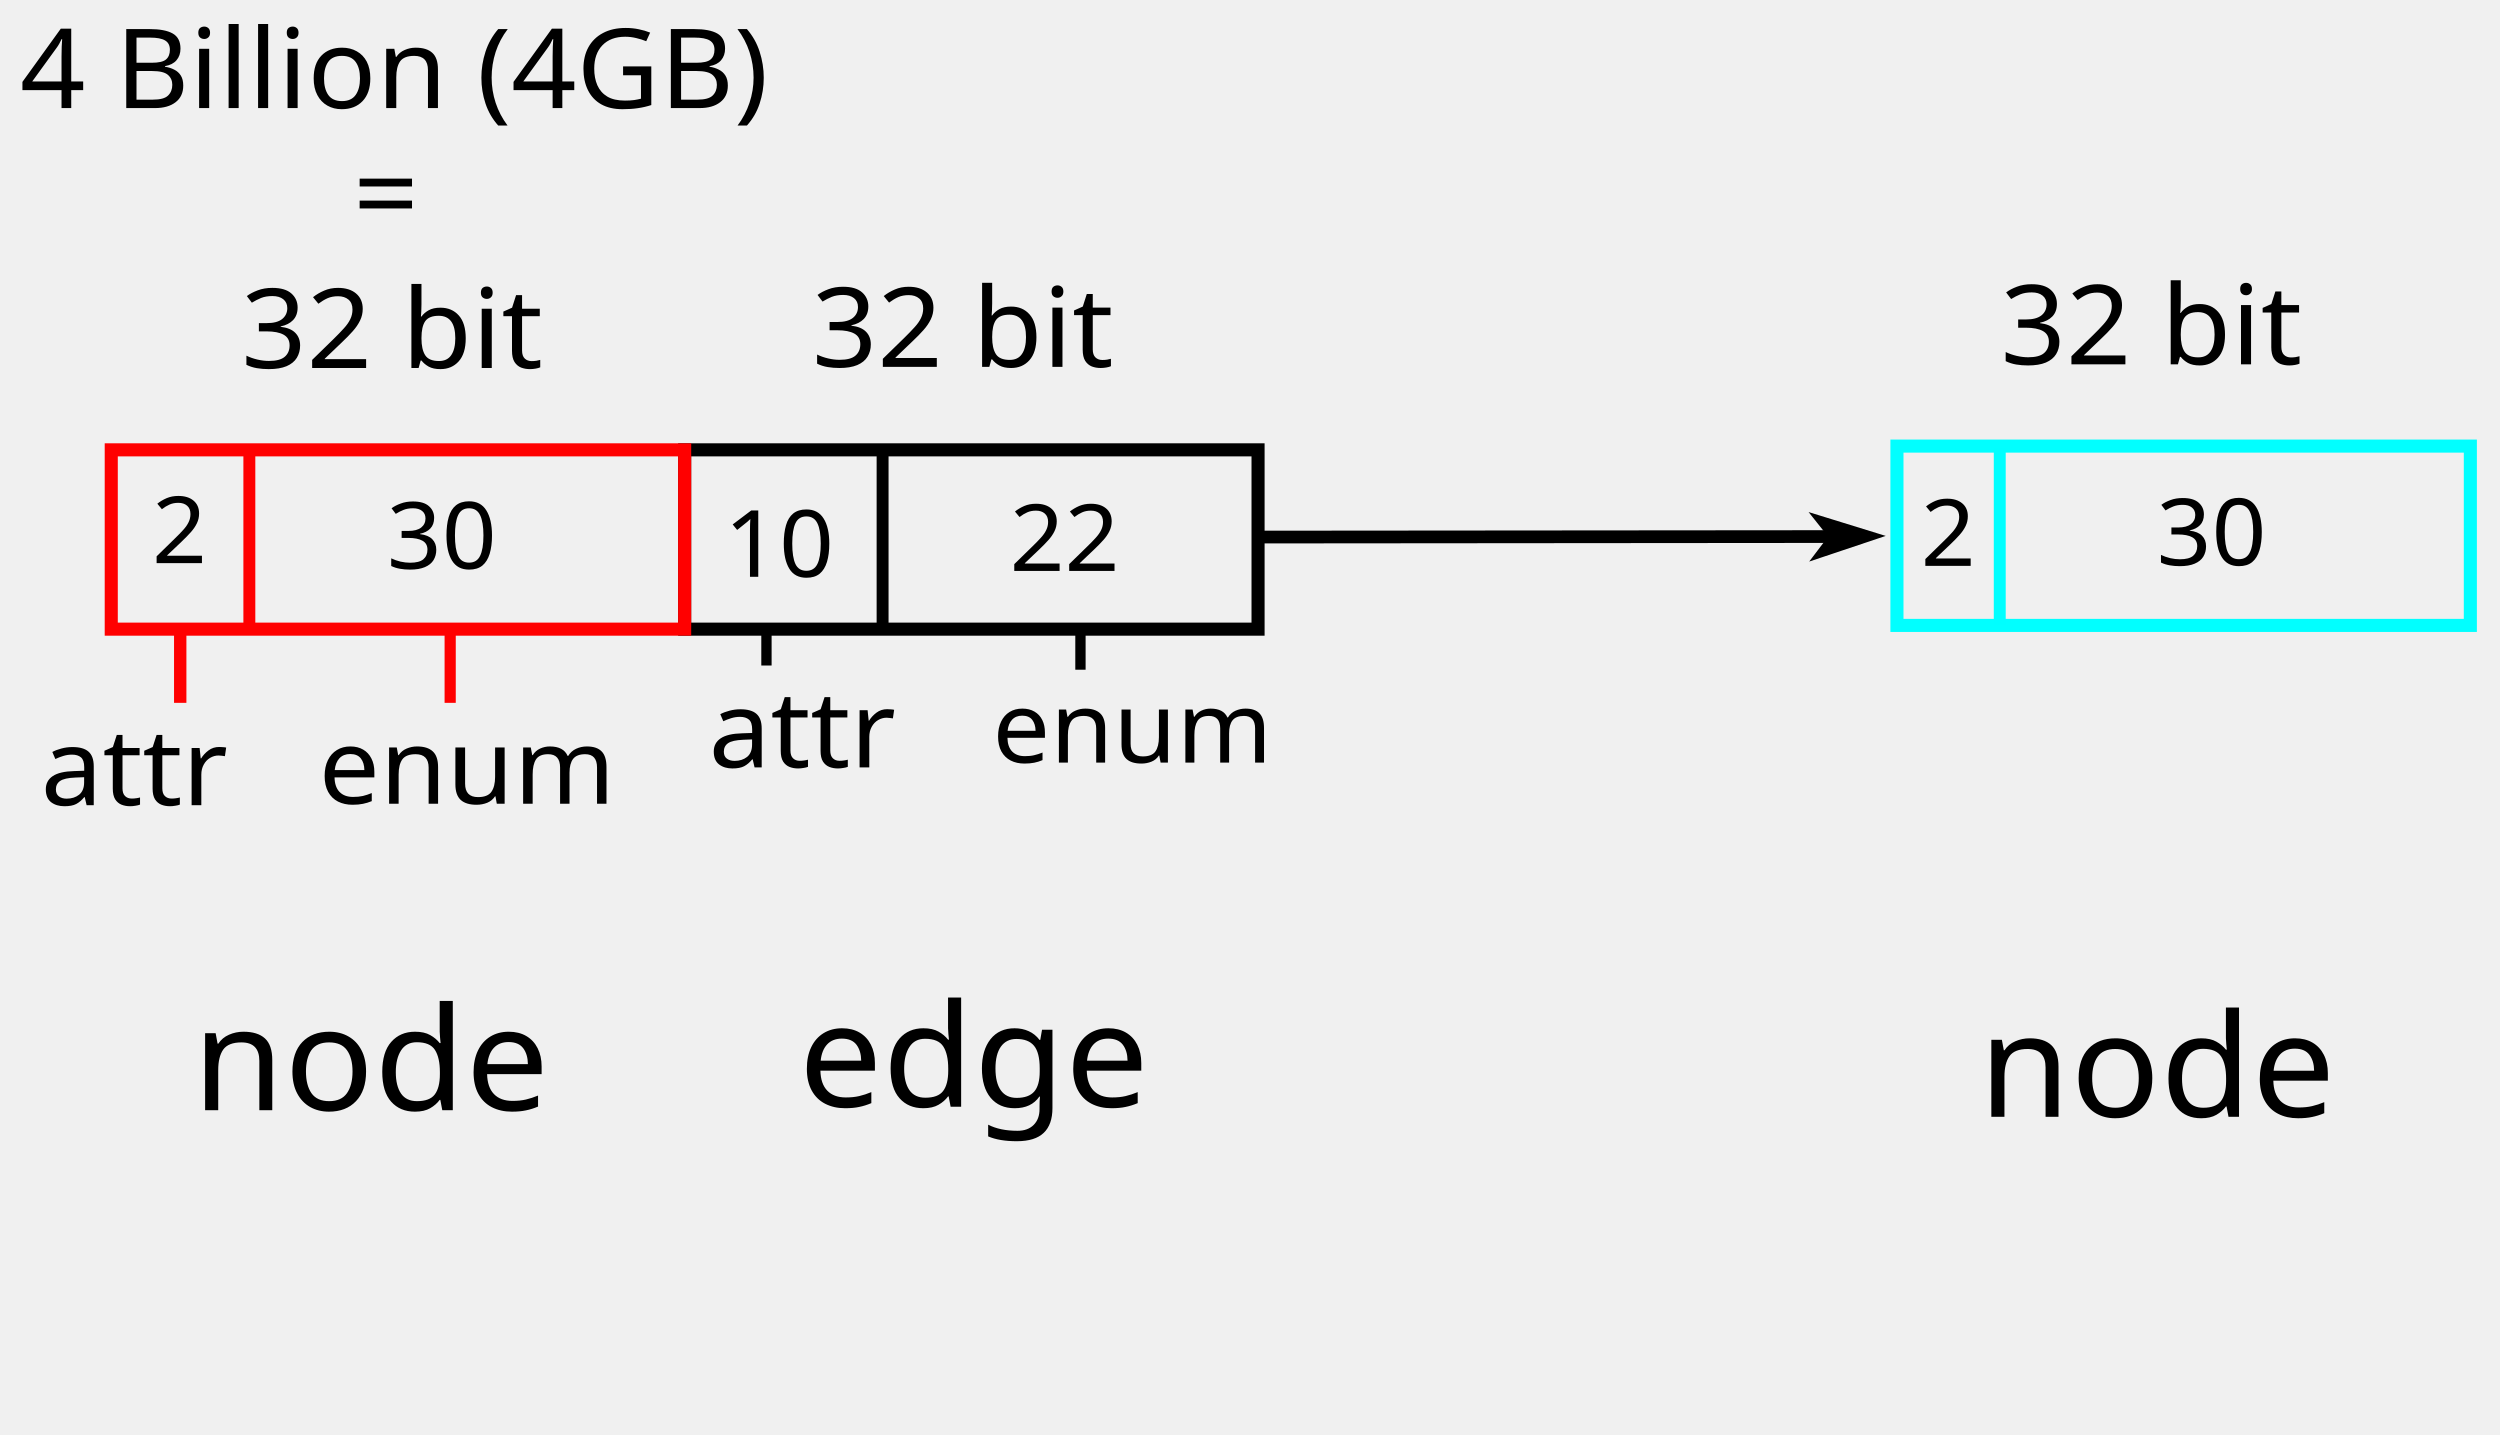
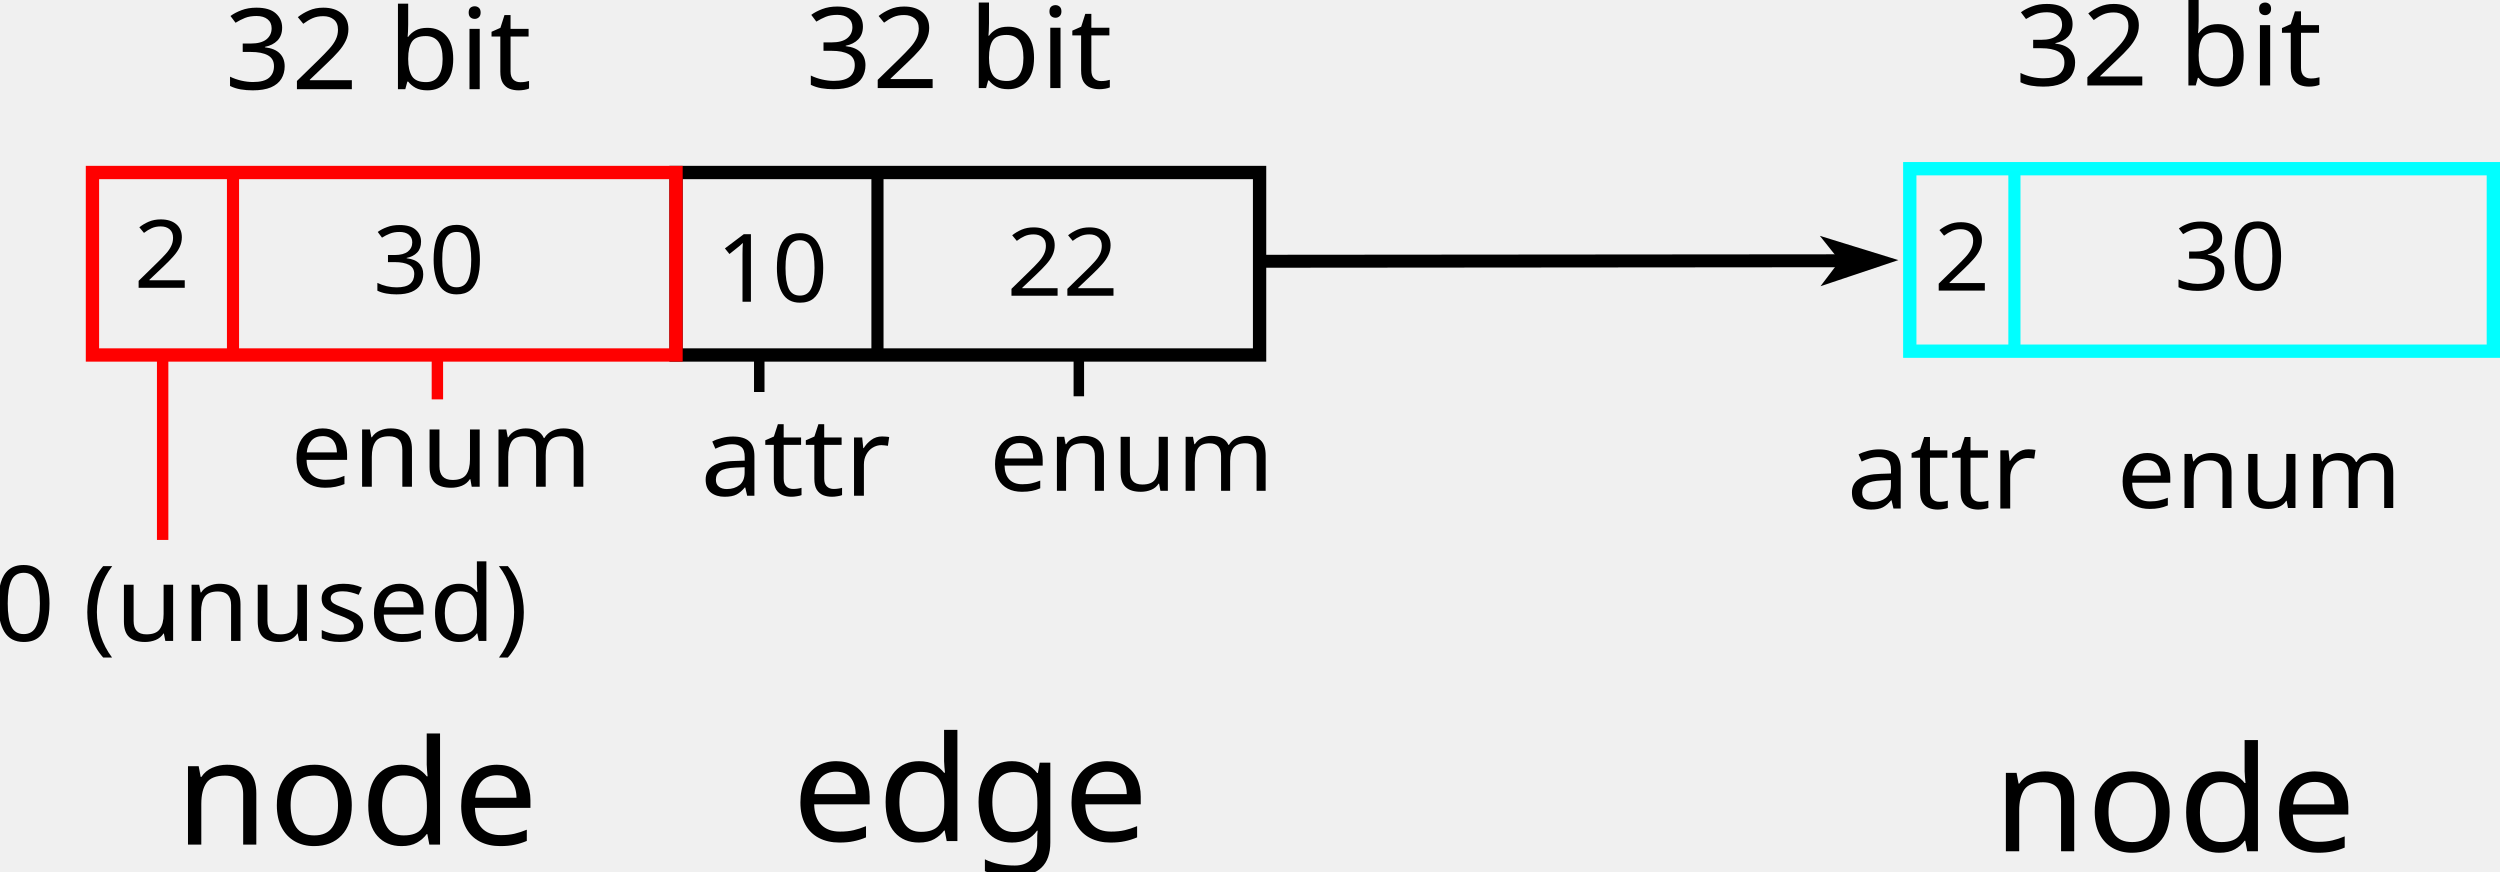
- <svg xmlns="http://www.w3.org/2000/svg" width="446px" height="256px" version="1.1" id="svg68">
+ <svg xmlns="http://www.w3.org/2000/svg" width="438.235" height="152.765" version="1.1" id="svg68">
  <defs id="defs30" />
-   <rect y="80.252" x="122.142" height="31.989" width="102.295" id="rect4530-5-2-3-9" style="fill:#ffffff;fill-opacity:0.028;stroke:#000000;stroke-width:2.333;stroke-miterlimit:4;stroke-dasharray:none;stroke-opacity:1" />
-   <rect y="80.252" x="19.847" height="31.989" width="102.295" id="rect4530-3-3-6-4" style="fill:#ffffff;fill-opacity:0.028;stroke:#ff0000;stroke-width:2.333;stroke-miterlimit:4;stroke-dasharray:none;stroke-opacity:1" />
-   <g id="g38" transform="translate(28,221)" />
-   <text transform="scale(1.016618,0.9836538)" id="text4563-3-2-7" y="201.355" x="33.778" style="font-style:normal;font-weight:normal;line-height:0%;font-family:sans-serif;letter-spacing:0px;word-spacing:0px;fill:#000000;fill-opacity:1;stroke:none;stroke-width:0.919;" xml:space="preserve">
-     <tspan style="font-size:26.056px;line-height:1.25;stroke-width:0.919;fill:#000000;" y="201.355" x="33.778" id="tspan4561-5-9-0">node</tspan>
+   <rect y="30.239" x="118.502" height="31.989" width="102.295" id="rect4530-5-2-3-9" style="fill:#ffffff;fill-opacity:0.028;stroke:#000000;stroke-width:2.333;stroke-miterlimit:4;stroke-dasharray:none;stroke-opacity:1" />
+   <rect y="30.239" x="16.207" height="31.989" width="102.295" id="rect4530-3-3-6-4" style="fill:#ffffff;fill-opacity:0.028;stroke:#ff0000;stroke-width:2.333;stroke-miterlimit:4;stroke-dasharray:none;stroke-opacity:1" />
+   <g id="g38" transform="translate(24.35949,170.9874)" />
+   <text transform="scale(1.016618,0.9836538)" id="text4563-3-2-7" y="150.512" x="30.197" style="font-style:normal;font-weight:normal;line-height:0%;font-family:sans-serif;letter-spacing:0px;word-spacing:0px;fill:#000000;fill-opacity:1;stroke:none;stroke-width:0.919" xml:space="preserve">
+     <tspan style="font-size:26.056px;line-height:1.25;fill:#000000;stroke-width:0.919" y="150.512" x="30.197" id="tspan4561-5-9-0">node</tspan>
  </text>
-   <text transform="scale(1.016618,0.9836538)" id="text3746-3-2-1-6-9" y="66.538" x="142.485" style="font-style:normal;font-weight:normal;font-size:20.056px;line-height:0%;font-family:sans-serif;letter-spacing:0px;word-spacing:0px;fill:#000000;fill-opacity:1;stroke:none;stroke-width:0.442;" xml:space="preserve">
-     <tspan style="stroke-width:0.442;fill:#000000;" y="66.538" x="142.485" id="tspan3744-6-9-2-0-3">32 bit</tspan>
+   <text transform="scale(1.016618,0.9836538)" id="text3746-3-2-1-6-9" y="15.695" x="138.904" style="font-style:normal;font-weight:normal;font-size:20.056px;line-height:0%;font-family:sans-serif;letter-spacing:0px;word-spacing:0px;fill:#000000;fill-opacity:1;stroke:none;stroke-width:0.442" xml:space="preserve">
+     <tspan style="fill:#000000;stroke-width:0.442" y="15.695" x="138.904" id="tspan3744-6-9-2-0-3">32 bit</tspan>
  </text>
-   <text transform="scale(1.016618,0.9836538)" id="text3746-3-2-1-6-6-1" y="66.082" x="351.063" style="font-style:normal;font-weight:normal;font-size:20.056px;line-height:0%;font-family:sans-serif;letter-spacing:0px;word-spacing:0px;fill:#000000;fill-opacity:1;stroke:none;stroke-width:0.442;" xml:space="preserve">
-     <tspan style="stroke-width:0.442;fill:#000000;" y="66.082" x="351.063" id="tspan3744-6-9-2-0-2-9">32 bit</tspan>
+   <text transform="scale(1.016618,0.9836538)" id="text3746-3-2-1-6-6-1" y="15.238" x="347.482" style="font-style:normal;font-weight:normal;font-size:20.056px;line-height:0%;font-family:sans-serif;letter-spacing:0px;word-spacing:0px;fill:#000000;fill-opacity:1;stroke:none;stroke-width:0.442" xml:space="preserve">
+     <tspan style="fill:#000000;stroke-width:0.442" y="15.238" x="347.482" id="tspan3744-6-9-2-0-2-9">32 bit</tspan>
  </text>
-   <text transform="scale(1.016618,0.9836538)" id="text3746-3-2-1-6-61-4" y="103.134" x="67.886" style="font-style:normal;font-weight:normal;font-size:16.849px;line-height:0%;font-family:sans-serif;letter-spacing:0px;word-spacing:0px;fill:#000000;fill-opacity:1;stroke:none;stroke-width:0.371;" xml:space="preserve">
-     <tspan style="stroke-width:0.371;fill:#000000;" y="103.134" x="67.886" id="tspan3744-6-9-2-0-8-7">30</tspan>
+   <text transform="scale(1.016618,0.9836538)" id="text3746-3-2-1-6-61-4" y="52.29" x="64.305" style="font-style:normal;font-weight:normal;font-size:16.849px;line-height:0%;font-family:sans-serif;letter-spacing:0px;word-spacing:0px;fill:#000000;fill-opacity:1;stroke:none;stroke-width:0.371" xml:space="preserve">
+     <tspan style="fill:#000000;stroke-width:0.371" y="52.29" x="64.305" id="tspan3744-6-9-2-0-8-7">30</tspan>
  </text>
-   <rect y="79.584" x="338.414" height="31.989" width="102.295" id="rect4530-9-4-6" style="fill:#ffffff;fill-opacity:0.028;stroke:#01ffff;stroke-width:2.333;stroke-miterlimit:4;stroke-dasharray:none;stroke-opacity:1" />
-   <path style="fill:#000000;fill-opacity:1;stroke:#000000;stroke-width:0.965;stroke-miterlimit:10;stroke-opacity:1" id="path6-5-6-1-2-3-2-5-1" pointer-events="none" stroke-miterlimit="10" d="m 334.843,95.625 -10.754,3.606 2.658,-3.509 -2.745,-3.448 z" />
-   <path style="fill:#000000;fill-opacity:1;stroke:#000000;stroke-width:2.271;stroke-miterlimit:10;stroke-dasharray:none;stroke-opacity:1" id="path4-9-6-0-0-5" pointer-events="none" stroke-miterlimit="10" d="M 326.747,95.723 224.83,95.811" />
-   <path id="path4551" d="m 44.484,80.495 0,31.572" style="fill:#ffffff;fill-opacity:0.028;stroke:#ff0000;stroke-width:2.127px;stroke-linecap:butt;stroke-linejoin:miter;stroke-opacity:1" />
-   <text transform="scale(1.016618,0.9836538)" id="text3746-3-2-1-6-61-4-6" y="102.13" x="26.671" style="font-style:normal;font-weight:normal;font-size:16.849px;line-height:0%;font-family:sans-serif;letter-spacing:0px;word-spacing:0px;fill:#000000;fill-opacity:1;stroke:none;stroke-width:0.371;" xml:space="preserve">
-     <tspan style="stroke-width:0.371;fill:#000000;" y="102.13" x="26.671" id="tspan3744-6-9-2-0-8-7-7">2</tspan>
+   <rect y="29.572" x="334.773" height="31.989" width="102.295" id="rect4530-9-4-6" style="fill:#ffffff;fill-opacity:0.028;stroke:#01ffff;stroke-width:2.333;stroke-miterlimit:4;stroke-dasharray:none;stroke-opacity:1" />
+   <path style="fill:#000000;fill-opacity:1;stroke:#000000;stroke-width:0.965;stroke-miterlimit:10;stroke-opacity:1" id="path6-5-6-1-2-3-2-5-1" pointer-events="none" stroke-miterlimit="10" d="m 331.203,45.613 -10.754,3.606 2.658,-3.509 -2.745,-3.448 z" />
+   <path style="fill:#000000;fill-opacity:1;stroke:#000000;stroke-width:2.271;stroke-miterlimit:10;stroke-dasharray:none;stroke-opacity:1" id="path4-9-6-0-0-5" pointer-events="none" stroke-miterlimit="10" d="m 323.106,45.71 -101.916,0.088" />
+   <path id="path4551" d="M 40.844,30.483 V 62.055" style="fill:#ffffff;fill-opacity:0.028;stroke:#ff0000;stroke-width:2.127px;stroke-linecap:butt;stroke-linejoin:miter;stroke-opacity:1" />
+   <text transform="scale(1.016618,0.9836538)" id="text3746-3-2-1-6-61-4-6" y="51.286" x="23.09" style="font-style:normal;font-weight:normal;font-size:16.849px;line-height:0%;font-family:sans-serif;letter-spacing:0px;word-spacing:0px;fill:#000000;fill-opacity:1;stroke:none;stroke-width:0.371" xml:space="preserve">
+     <tspan style="fill:#000000;stroke-width:0.371" y="51.286" x="23.09" id="tspan3744-6-9-2-0-8-7-7">2</tspan>
  </text>
-   <text transform="scale(1.016618,0.9836538)" id="text3746-3-2-1-6-9-2" y="66.742" x="42.337" style="font-style:normal;font-weight:normal;font-size:20.056px;line-height:0%;font-family:sans-serif;letter-spacing:0px;word-spacing:0px;fill:#000000;fill-opacity:1;stroke:none;stroke-width:0.442;" xml:space="preserve">
-     <tspan style="stroke-width:0.442;fill:#000000;" y="66.742" x="42.337" id="tspan3744-6-9-2-0-3-9">32 bit</tspan>
+   <text transform="scale(1.016618,0.9836538)" id="text3746-3-2-1-6-9-2" y="15.898" x="38.756" style="font-style:normal;font-weight:normal;font-size:20.056px;line-height:0%;font-family:sans-serif;letter-spacing:0px;word-spacing:0px;fill:#000000;fill-opacity:1;stroke:none;stroke-width:0.442" xml:space="preserve">
+     <tspan style="fill:#000000;stroke-width:0.442" y="15.898" x="38.756" id="tspan3744-6-9-2-0-3-9">32 bit</tspan>
  </text>
-   <path id="path4551-1" d="m 157.454,80.989 0,31.572" style="fill:#ffffff;fill-opacity:0.028;stroke:#000000;stroke-width:2.127px;stroke-linecap:butt;stroke-linejoin:miter;stroke-opacity:1" />
-   <text transform="scale(1.016618,0.9836538)" id="text3746-3-2-1-6-9-2-7" y="98.642" x="89.813" style="font-style:normal;font-weight:normal;font-size:9.098px;line-height:0%;font-family:sans-serif;letter-spacing:0px;word-spacing:0px;fill:#ffffff;fill-opacity:1;stroke:none;stroke-width:0.426" xml:space="preserve">
-     <tspan style="stroke-width:0.426" y="98.642" x="89.813" id="tspan3744-6-9-2-0-3-9-0" />
+   <path id="path4551-1" d="m 153.814,30.976 v 31.572" style="fill:#ffffff;fill-opacity:0.028;stroke:#000000;stroke-width:2.127px;stroke-linecap:butt;stroke-linejoin:miter;stroke-opacity:1" />
+   <text transform="scale(1.016618,0.9836538)" id="text3746-3-2-1-6-9-2-7" y="47.798" x="86.232" style="font-style:normal;font-weight:normal;font-size:9.098px;line-height:0%;font-family:sans-serif;letter-spacing:0px;word-spacing:0px;fill:#ffffff;fill-opacity:1;stroke:none;stroke-width:0.426" xml:space="preserve">
+     <tspan style="stroke-width:0.426" y="47.798" x="86.232" id="tspan3744-6-9-2-0-3-9-0" />
  </text>
-   <text id="text4888" transform="scale(1.016618,0.9836538)" y="98.642" x="89.813" style="font-style:normal;font-weight:normal;font-size:9.098px;line-height:0%;font-family:sans-serif;letter-spacing:0px;word-spacing:0px;fill:#ffffff;fill-opacity:1;stroke:none;stroke-width:0.426" xml:space="preserve">
-     <tspan id="tspan4890" style="stroke-width:0.426" y="98.642" x="89.813" />
+   <text id="text4888" transform="scale(1.016618,0.9836538)" y="47.798" x="86.232" style="font-style:normal;font-weight:normal;font-size:9.098px;line-height:0%;font-family:sans-serif;letter-spacing:0px;word-spacing:0px;fill:#ffffff;fill-opacity:1;stroke:none;stroke-width:0.426" xml:space="preserve">
+     <tspan id="tspan4890" style="stroke-width:0.426" y="47.798" x="86.232" />
  </text>
-   <text id="text4892" transform="scale(1.016618,0.9836538)" y="146.038" x="7.152" style="font-style:normal;font-weight:normal;font-size:19.356px;line-height:0%;font-family:sans-serif;letter-spacing:0px;word-spacing:0px;fill:#000000;fill-opacity:1;stroke:none;stroke-width:0.426;" xml:space="preserve">
-     <tspan id="tspan4894" style="stroke-width:0.426;fill:#000000;" y="146.038" x="7.152">attr</tspan>
+   <text id="text4892" transform="scale(1.016618,0.9836538)" y="114.217" x="-1.23" style="font-style:normal;font-weight:normal;font-size:18.667px;line-height:0%;font-family:sans-serif;letter-spacing:0px;word-spacing:0px;fill:#000000;fill-opacity:1;stroke:none;stroke-width:0.426" xml:space="preserve">
+     <tspan id="tspan4894" style="font-size:18.667px;fill:#000000;stroke-width:0.426" y="114.217" x="-1.23">0 (unused)</tspan>
  </text>
-   <text transform="scale(1.016618,0.9836538)" id="text3746-3-2-1-6-9-2-7-6" y="145.768" x="55.927" style="font-style:normal;font-weight:normal;font-size:19.027px;line-height:0%;font-family:sans-serif;letter-spacing:0px;word-spacing:0px;fill:#000000;fill-opacity:1;stroke:none;stroke-width:0.419;" xml:space="preserve">
-     <tspan style="stroke-width:0.419;fill:#000000;" y="145.768" x="55.927" id="tspan3744-6-9-2-0-3-9-0-0">enum</tspan>
+   <text transform="scale(1.016618,0.9836538)" id="text3746-3-2-1-6-9-2-7-6" y="86.736" x="50.082" style="font-style:normal;font-weight:normal;font-size:19.027px;line-height:0%;font-family:sans-serif;letter-spacing:0px;word-spacing:0px;fill:#000000;fill-opacity:1;stroke:none;stroke-width:0.419" xml:space="preserve">
+     <tspan style="fill:#000000;stroke-width:0.419" y="86.736" x="50.082" id="tspan3744-6-9-2-0-3-9-0-0">enum</tspan>
  </text>
-   <text transform="scale(1.016618,0.9836538)" id="text3746-3-2-1-6-9-2-7-62" y="139.186" x="124.367" style="font-style:normal;font-weight:normal;font-size:19.356px;line-height:0%;font-family:sans-serif;letter-spacing:0px;word-spacing:0px;fill:#000000;fill-opacity:1;stroke:none;stroke-width:0.426;" xml:space="preserve">
-     <tspan style="stroke-width:0.426;fill:#000000;" y="139.186" x="124.367" id="tspan3744-6-9-2-0-3-9-0-6">attr</tspan>
+   <text transform="scale(1.016618,0.9836538)" id="text3746-3-2-1-6-9-2-7-62" y="88.342" x="120.786" style="font-style:normal;font-weight:normal;font-size:19.356px;line-height:0%;font-family:sans-serif;letter-spacing:0px;word-spacing:0px;fill:#000000;fill-opacity:1;stroke:none;stroke-width:0.426" xml:space="preserve">
+     <tspan style="fill:#000000;stroke-width:0.426" y="88.342" x="120.786" id="tspan3744-6-9-2-0-3-9-0-6">attr</tspan>
  </text>
-   <text transform="scale(1.016618,0.9836538)" id="text3746-3-2-1-6-9-2-7-6-1" y="138.314" x="174.165" style="font-style:normal;font-weight:normal;font-size:17.956px;line-height:0%;font-family:sans-serif;letter-spacing:0px;word-spacing:0px;fill:#000000;fill-opacity:1;stroke:none;stroke-width:0.396;" xml:space="preserve">
-     <tspan style="stroke-width:0.396;fill:#000000;" y="138.314" x="174.165" id="tspan3744-6-9-2-0-3-9-0-0-8">enum</tspan>
+   <text transform="scale(1.016618,0.9836538)" id="text3746-3-2-1-6-9-2-7-6-1" y="87.47" x="170.584" style="font-style:normal;font-weight:normal;font-size:17.956px;line-height:0%;font-family:sans-serif;letter-spacing:0px;word-spacing:0px;fill:#000000;fill-opacity:1;stroke:none;stroke-width:0.396" xml:space="preserve">
+     <tspan style="fill:#000000;stroke-width:0.396" y="87.47" x="170.584" id="tspan3744-6-9-2-0-3-9-0-0-8">enum</tspan>
  </text>
-   <path id="path4551-7" d="m 32.151,112.561 0,12.826" style="fill:#ffffff;fill-opacity:0.028;stroke:#ff0000;stroke-width:2.206;stroke-linecap:butt;stroke-linejoin:miter;stroke-miterlimit:4;stroke-dasharray:none;stroke-opacity:1" />
-   <path id="path4551-7-9" d="m 80.311,112.561 0,12.826" style="fill:#ffffff;fill-opacity:0.028;stroke:#ff0000;stroke-width:1.993;stroke-linecap:butt;stroke-linejoin:miter;stroke-miterlimit:4;stroke-dasharray:none;stroke-opacity:1" />
-   <text transform="scale(1.016618,0.9836538)" id="text3746-3-2-1-6-9-2-2" y="19.599" x="3.516" style="font-style:normal;font-weight:normal;font-size:20.056px;line-height:0%;font-family:sans-serif;letter-spacing:0px;word-spacing:0px;fill:#000000;fill-opacity:1;stroke:none;stroke-width:0.442;" xml:space="preserve">
-     <tspan style="stroke-width:0.442;fill:#000000;" y="19.599" x="3.516" id="tspan3744-6-9-2-0-3-9-02">4 Billion (4GB)</tspan>
+   <path id="path4551-7" d="m 28.511,62.549 v 32.098" style="fill:#ffffff;fill-opacity:0.028;stroke:#ff0000;stroke-width:2;stroke-linecap:butt;stroke-linejoin:miter;stroke-miterlimit:4;stroke-dasharray:none;stroke-opacity:1" />
+   <path id="path4551-7-9" d="m 76.671,62.549 v 7.457" style="fill:#ffffff;fill-opacity:0.028;stroke:#ff0000;stroke-width:2;stroke-linecap:butt;stroke-linejoin:miter;stroke-miterlimit:4;stroke-dasharray:none;stroke-opacity:1" />
+   <text transform="scale(1.016618,0.9836538)" id="text3746-3-2-1-6-9-2-3" y="-6.905" x="100.335" style="font-style:normal;font-weight:normal;font-size:9.428px;line-height:0%;font-family:sans-serif;letter-spacing:0px;word-spacing:0px;fill:#ffffff;fill-opacity:1;stroke:none;stroke-width:0.442" xml:space="preserve">
+     <tspan style="stroke-width:0.442" y="-6.905" x="100.335" id="tspan3744-6-9-2-0-3-9-7" />
  </text>
-   <text transform="scale(1.016618,0.9836538)" id="text3746-3-2-1-6-9-2-3" y="43.939" x="103.916" style="font-style:normal;font-weight:normal;font-size:9.428px;line-height:0%;font-family:sans-serif;letter-spacing:0px;word-spacing:0px;fill:#ffffff;fill-opacity:1;stroke:none;stroke-width:0.442" xml:space="preserve">
-     <tspan style="stroke-width:0.442" y="43.939" x="103.916" id="tspan3744-6-9-2-0-3-9-7" />
+   <path id="path4551-1-22" d="m 133.094,61.932 v 6.783" style="fill:#ffffff;fill-opacity:0.028;stroke:#000000;stroke-width:1.838;stroke-linecap:butt;stroke-linejoin:miter;stroke-miterlimit:4;stroke-dasharray:none;stroke-opacity:1" />
+   <path id="path4551-1-22-8" d="m 189.113,62.683 v 6.783" style="fill:#000000;fill-opacity:0.028;stroke:#000000;stroke-width:1.838;stroke-linecap:butt;stroke-linejoin:miter;stroke-miterlimit:4;stroke-dasharray:none;stroke-opacity:1" />
+   <text transform="scale(1.016618,0.9836538)" id="text3746-3-2-1-6-61-4-9" y="53.768" x="123.497" style="font-style:normal;font-weight:normal;font-size:16.849px;line-height:0%;font-family:sans-serif;letter-spacing:0px;word-spacing:0px;fill:#000000;fill-opacity:1;stroke:none;stroke-width:0.371" xml:space="preserve">
+     <tspan style="fill:#000000;stroke-width:0.371" y="53.768" x="123.497" id="tspan3744-6-9-2-0-8-7-73">10</tspan>
  </text>
-   <text transform="scale(1.016618,0.9836538)" id="text3746-3-2-1-6-9-2-5" y="42.167" x="61.99" style="font-style:normal;font-weight:normal;font-size:20.056px;line-height:0%;font-family:sans-serif;letter-spacing:0px;word-spacing:0px;fill:#000000;fill-opacity:1;stroke:none;stroke-width:0.442;" xml:space="preserve">
-     <tspan style="stroke-width:0.442;fill:#000000;" y="42.167" x="61.99" id="tspan3744-6-9-2-0-3-9-9">=</tspan>
+   <text transform="scale(1.016618,0.9836538)" id="text3746-3-2-1-6-61-4-61" y="52.705" x="173.593" style="font-style:normal;font-weight:normal;font-size:16.849px;line-height:0%;font-family:sans-serif;letter-spacing:0px;word-spacing:0px;fill:#000000;fill-opacity:1;stroke:none;stroke-width:0.371" xml:space="preserve">
+     <tspan style="fill:#000000;stroke-width:0.371" y="52.705" x="173.593" id="tspan3744-6-9-2-0-8-7-2">22</tspan>
  </text>
-   <path id="path4551-1-22" d="m 136.735,111.945 0,6.783" style="fill:#ffffff;fill-opacity:0.028;stroke:#000000;stroke-width:1.838;stroke-linecap:butt;stroke-linejoin:miter;stroke-miterlimit:4;stroke-dasharray:none;stroke-opacity:1" />
-   <path id="path4551-1-22-8" d="m 192.753,112.695 0,6.783" style="fill:#000000;fill-opacity:0.028;stroke:#000000;stroke-width:1.838;stroke-linecap:butt;stroke-linejoin:miter;stroke-miterlimit:4;stroke-dasharray:none;stroke-opacity:1" />
-   <text transform="scale(1.016618,0.9836538)" id="text3746-3-2-1-6-61-4-9" y="104.612" x="127.078" style="font-style:normal;font-weight:normal;font-size:16.849px;line-height:0%;font-family:sans-serif;letter-spacing:0px;word-spacing:0px;fill:#000000;fill-opacity:1;stroke:none;stroke-width:0.371;" xml:space="preserve">
-     <tspan style="stroke-width:0.371;fill:#000000;" y="104.612" x="127.078" id="tspan3744-6-9-2-0-8-7-73">10</tspan>
+   <path id="path4551-5" d="M 353.115,29.99 V 61.562" style="fill:#ffffff;fill-opacity:0.028;stroke:#00ffff;stroke-width:2.127px;stroke-linecap:butt;stroke-linejoin:miter;stroke-opacity:1" />
+   <text transform="scale(1.016618,0.9836538)" id="text3746-3-2-1-6-61-4-6-0" y="51.786" x="333.475" style="font-style:normal;font-weight:normal;font-size:16.849px;line-height:0%;font-family:sans-serif;letter-spacing:0px;word-spacing:0px;fill:#000000;fill-opacity:1;stroke:none;stroke-width:0.371" xml:space="preserve">
+     <tspan style="fill:#000000;stroke-width:0.371" y="51.786" x="333.475" id="tspan3744-6-9-2-0-8-7-7-3">2</tspan>
  </text>
-   <text transform="scale(1.016618,0.9836538)" id="text3746-3-2-1-6-61-4-61" y="103.548" x="177.174" style="font-style:normal;font-weight:normal;font-size:16.849px;line-height:0%;font-family:sans-serif;letter-spacing:0px;word-spacing:0px;fill:#000000;fill-opacity:1;stroke:none;stroke-width:0.371;" xml:space="preserve">
-     <tspan style="stroke-width:0.371;fill:#000000;" y="103.548" x="177.174" id="tspan3744-6-9-2-0-8-7-2">22</tspan>
+   <text transform="scale(1.016618,0.9836538)" id="text3746-3-2-1-6-61-4-610" y="51.667" x="374.872" style="font-style:normal;font-weight:normal;font-size:16.849px;line-height:0%;font-family:sans-serif;letter-spacing:0px;word-spacing:0px;fill:#000000;fill-opacity:1;stroke:none;stroke-width:0.371" xml:space="preserve">
+     <tspan style="fill:#000000;stroke-width:0.371" y="51.667" x="374.872" id="tspan3744-6-9-2-0-8-7-6">30</tspan>
  </text>
-   <path id="path4551-5" d="m 356.756,80.002 0,31.572" style="fill:#ffffff;fill-opacity:0.028;stroke:#00ffff;stroke-width:2.127px;stroke-linecap:butt;stroke-linejoin:miter;stroke-opacity:1" />
-   <text transform="scale(1.016618,0.9836538)" id="text3746-3-2-1-6-61-4-6-0" y="102.629" x="337.056" style="font-style:normal;font-weight:normal;font-size:16.849px;line-height:0%;font-family:sans-serif;letter-spacing:0px;word-spacing:0px;fill:#000000;fill-opacity:1;stroke:none;stroke-width:0.371;" xml:space="preserve">
-     <tspan style="stroke-width:0.371;fill:#000000;" y="102.629" x="337.056" id="tspan3744-6-9-2-0-8-7-7-3">2</tspan>
+   <text transform="scale(1.016618,0.9836538)" id="text4563-3-2-7-3" y="149.884" x="136.574" style="font-style:normal;font-weight:normal;line-height:0%;font-family:sans-serif;letter-spacing:0px;word-spacing:0px;fill:#000000;fill-opacity:1;stroke:none;stroke-width:0.919" xml:space="preserve">
+     <tspan style="font-size:26.056px;line-height:1.25;fill:#000000;stroke-width:0.919" y="149.884" x="136.574" id="tspan4561-5-9-0-6">edge</tspan>
  </text>
-   <text transform="scale(1.016618,0.9836538)" id="text3746-3-2-1-6-61-4-610" y="102.51" x="378.453" style="font-style:normal;font-weight:normal;font-size:16.849px;line-height:0%;font-family:sans-serif;letter-spacing:0px;word-spacing:0px;fill:#000000;fill-opacity:1;stroke:none;stroke-width:0.371;" xml:space="preserve">
-     <tspan style="stroke-width:0.371;fill:#000000;" y="102.51" x="378.453" id="tspan3744-6-9-2-0-8-7-6">30</tspan>
+   <text transform="scale(1.016618,0.9836538)" id="text4563-3-2-7-7" y="151.702" x="343.651" style="font-style:normal;font-weight:normal;line-height:0%;font-family:sans-serif;letter-spacing:0px;word-spacing:0px;fill:#000000;fill-opacity:1;stroke:none;stroke-width:0.919" xml:space="preserve">
+     <tspan style="font-size:26.056px;line-height:1.25;fill:#000000;stroke-width:0.919" y="151.702" x="343.651" id="tspan4561-5-9-0-5">node</tspan>
  </text>
-   <text transform="scale(1.016618,0.9836538)" id="text4563-3-2-7-3" y="200.727" x="140.155" style="font-style:normal;font-weight:normal;line-height:0%;font-family:sans-serif;letter-spacing:0px;word-spacing:0px;fill:#000000;fill-opacity:1;stroke:none;stroke-width:0.919;" xml:space="preserve">
-     <tspan style="font-size:26.056px;line-height:1.25;stroke-width:0.919;fill:#000000;" y="200.727" x="140.155" id="tspan4561-5-9-0-6">edge</tspan>
-   </text>
-   <text transform="scale(1.016618,0.9836538)" id="text4563-3-2-7-7" y="202.546" x="347.232" style="font-style:normal;font-weight:normal;line-height:0%;font-family:sans-serif;letter-spacing:0px;word-spacing:0px;fill:#000000;fill-opacity:1;stroke:none;stroke-width:0.919;" xml:space="preserve">
-     <tspan style="font-size:26.056px;line-height:1.25;stroke-width:0.919;fill:#000000;" y="202.546" x="347.232" id="tspan4561-5-9-0-5">node</tspan>
-   </text>
-   <flowRoot style="font-style:normal;font-weight:normal;line-height:0.01%;font-family:sans-serif;letter-spacing:0px;word-spacing:0px;fill:#000000;fill-opacity:1;stroke:none;stroke-width:1px;stroke-linecap:butt;stroke-linejoin:miter;stroke-opacity:1" id="flowRoot4225" xml:space="preserve">
+   <flowRoot style="font-style:normal;font-weight:normal;line-height:0.01%;font-family:sans-serif;letter-spacing:0px;word-spacing:0px;fill:#000000;fill-opacity:1;stroke:none;stroke-width:1px;stroke-linecap:butt;stroke-linejoin:miter;stroke-opacity:1" id="flowRoot4225" xml:space="preserve" transform="translate(-3.640511,-50.01255)">
    <flowRegion id="flowRegion4227">
      <rect y="51.474" x="79.306" height="108.524" width="108.756" id="rect4229" />
    </flowRegion>
    <flowPara style="font-size:40px;line-height:1.25" id="flowPara4231"> </flowPara>
  </flowRoot>
+   <text id="text4892-3" transform="scale(1.016618,0.9836538)" y="90.629" x="318.436" style="font-style:normal;font-weight:normal;font-size:19.356px;line-height:0%;font-family:sans-serif;letter-spacing:0px;word-spacing:0px;fill:#000000;fill-opacity:1;stroke:none;stroke-width:0.426" xml:space="preserve">
+     <tspan id="tspan4894-6" style="fill:#000000;stroke-width:0.426" y="90.629" x="318.436">attr</tspan>
+   </text>
+   <text transform="scale(1.016618,0.9836538)" id="text3746-3-2-1-6-9-2-7-6-1-7" y="90.525" x="365.015" style="font-style:normal;font-weight:normal;font-size:17.956px;line-height:0%;font-family:sans-serif;letter-spacing:0px;word-spacing:0px;fill:#000000;fill-opacity:1;stroke:none;stroke-width:0.396" xml:space="preserve">
+     <tspan style="fill:#000000;stroke-width:0.396" y="90.525" x="365.015" id="tspan3744-6-9-2-0-3-9-0-0-8-5">enum</tspan>
+   </text>
</svg>
